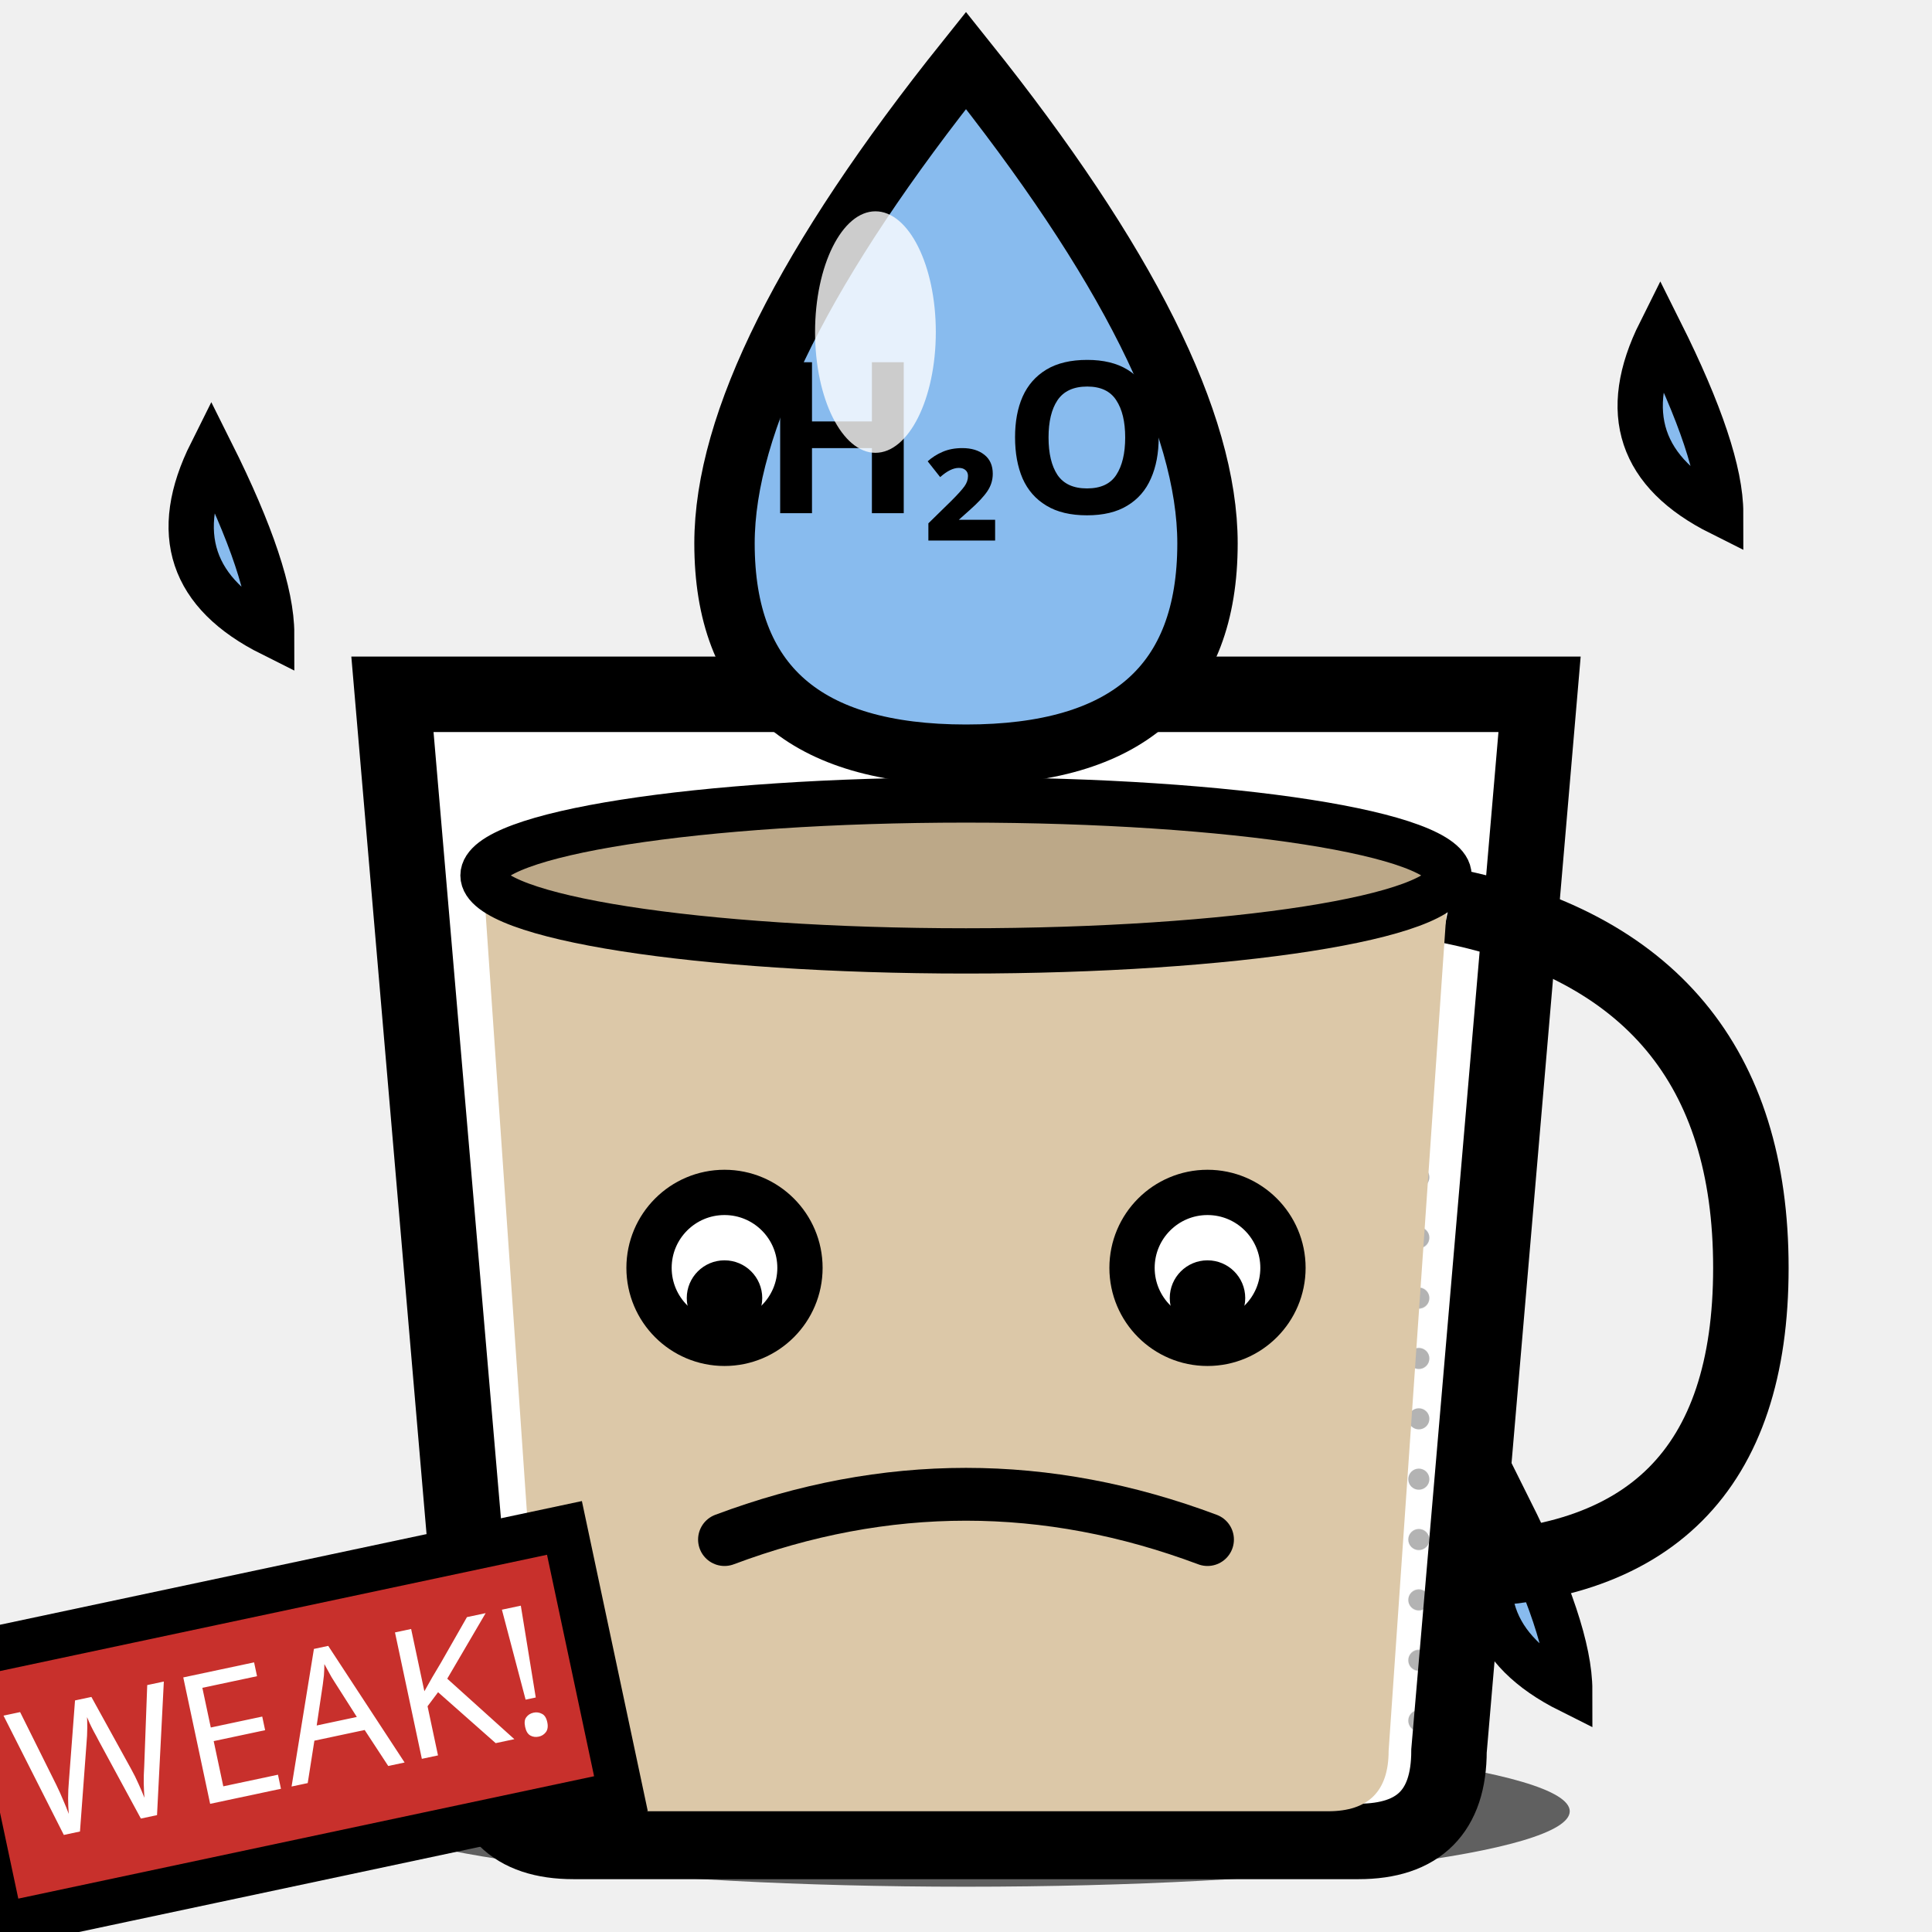
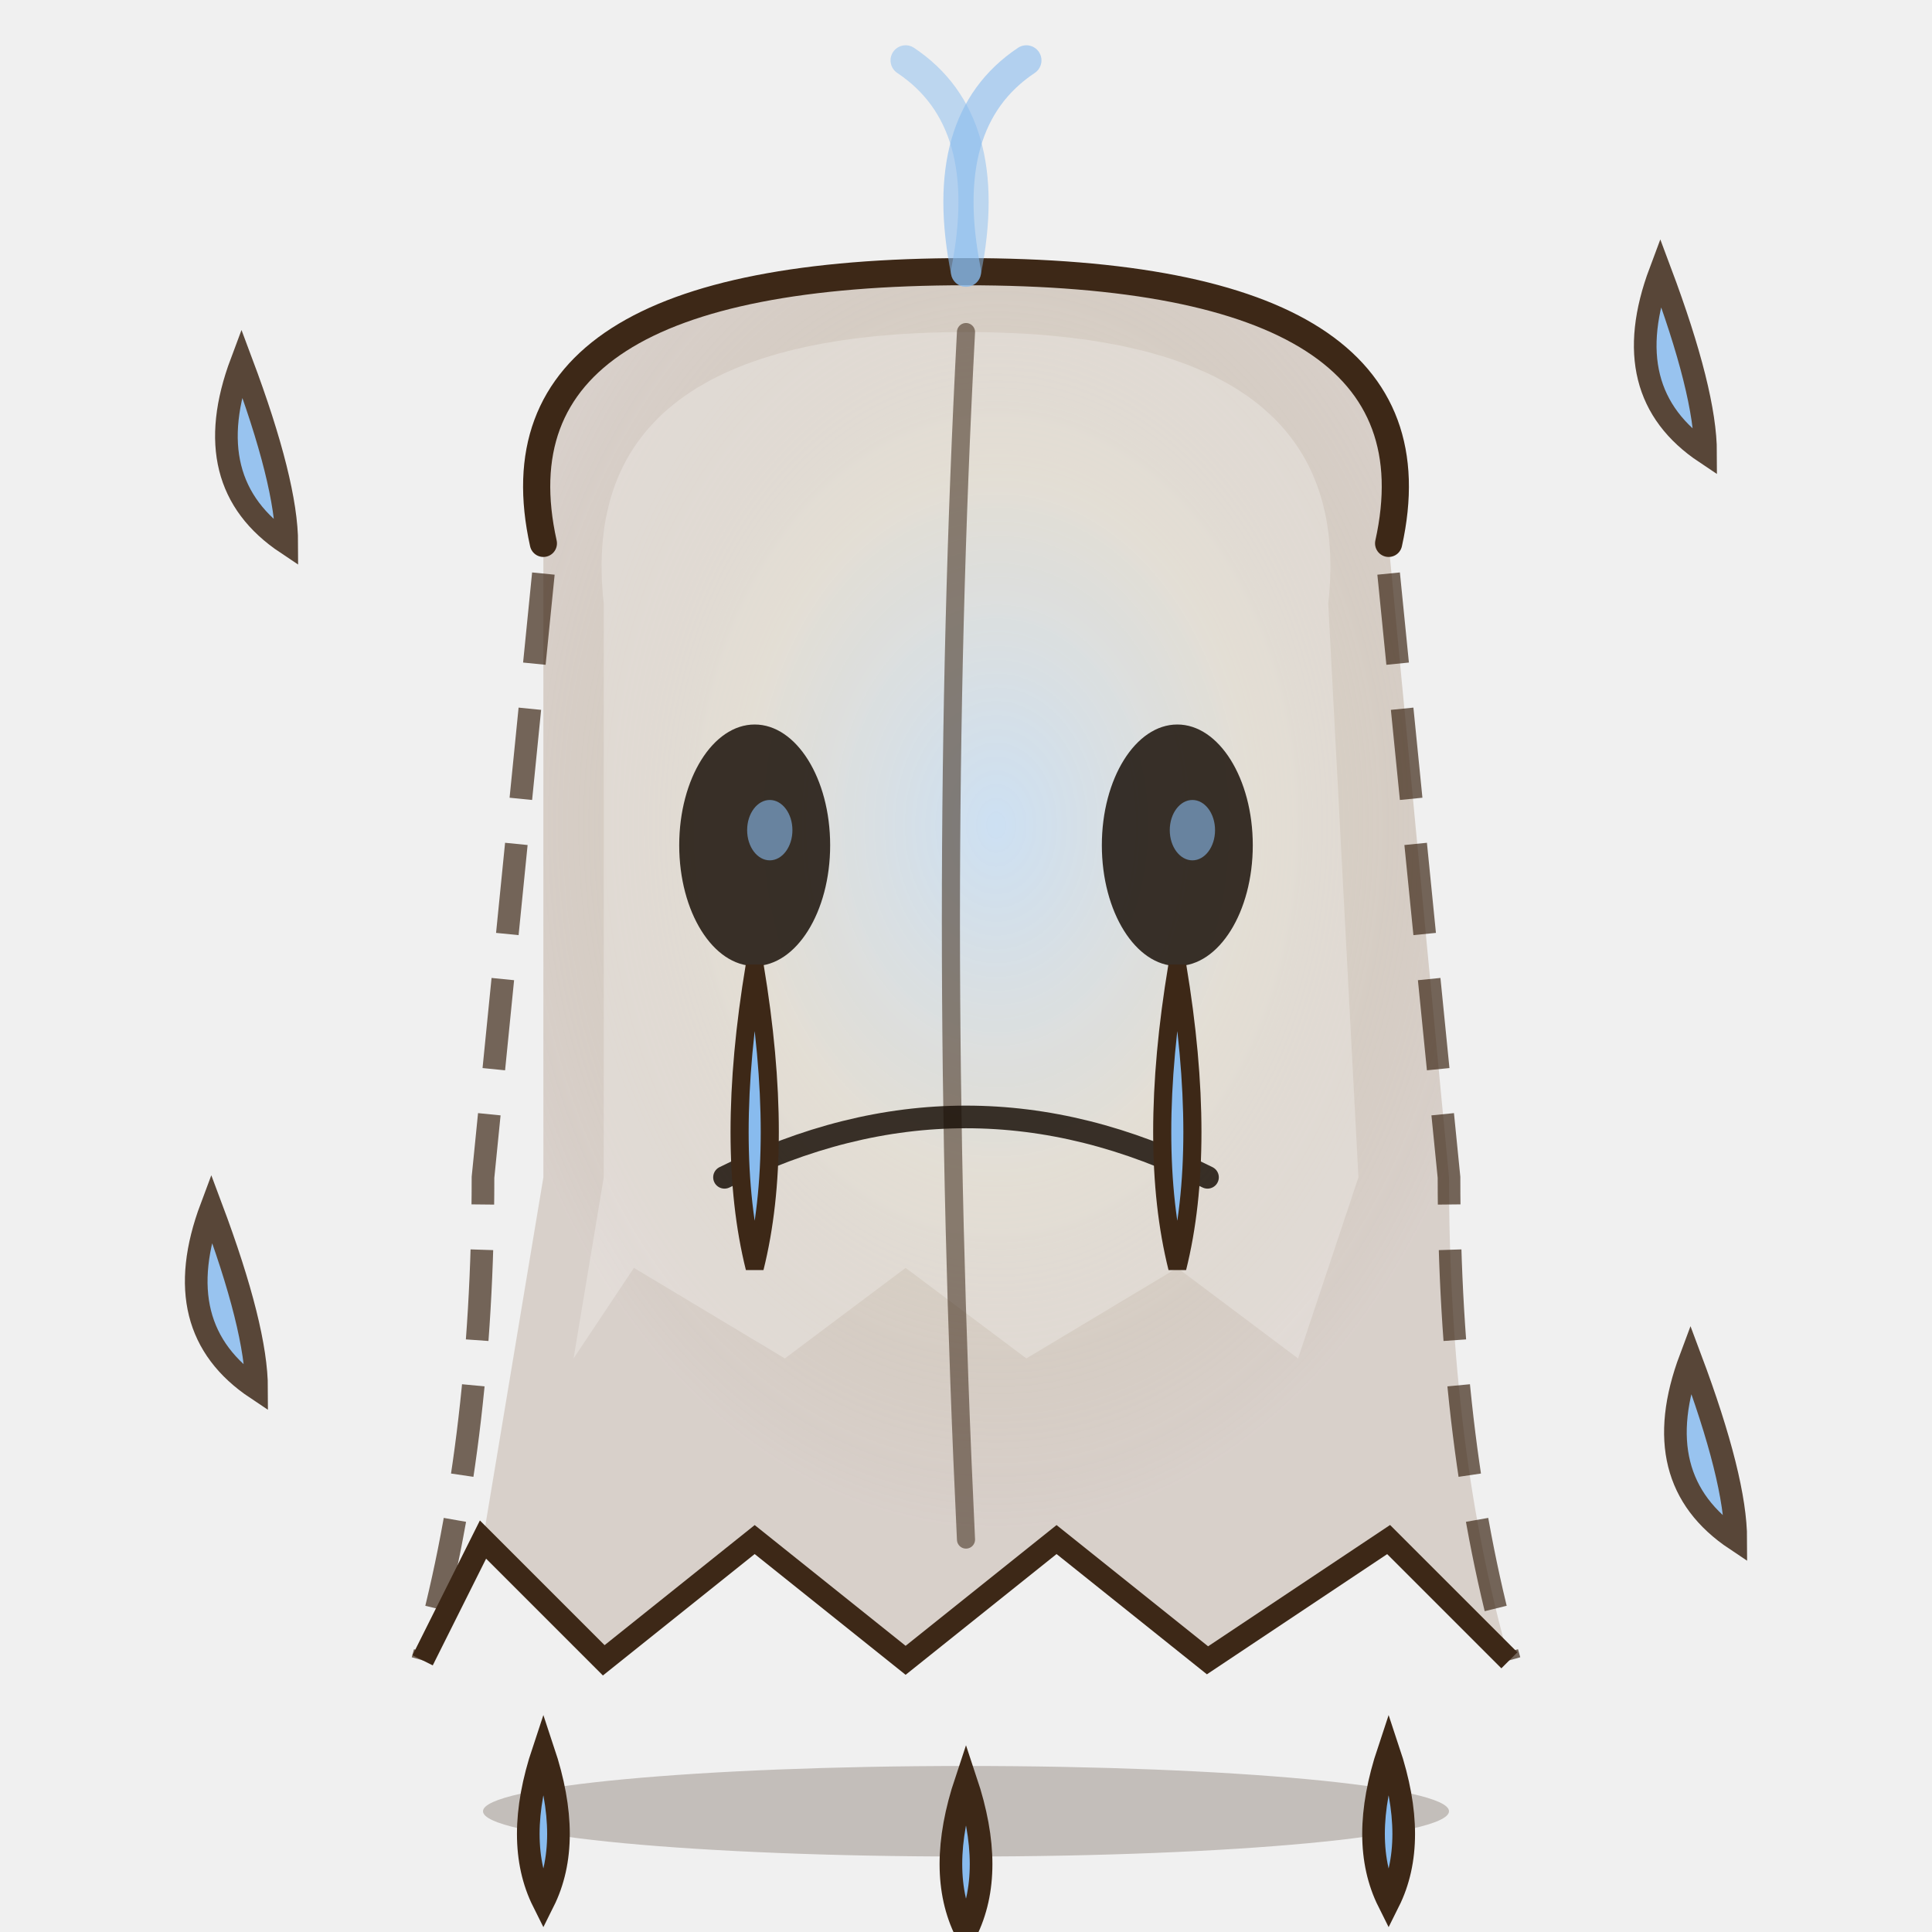
<svg xmlns="http://www.w3.org/2000/svg" viewBox="0 0 128 128" width="128" height="128">
  <defs>
-     <pattern id="ht-weak" x="0" y="0" width="4" height="4" patternUnits="userSpaceOnUse">
-       <circle cx="2" cy="2" r="0.7" fill="#000" opacity="0.3" />
-     </pattern>
+     <radialGradient id="wg-ghost" cx="0.5" cy="0.4">
+       <stop offset="0" stop-color="#88bbee" stop-opacity="0.5" />
+       <stop offset="0.5" stop-color="#b8a888" stop-opacity="0.4" />
+       <stop offset="1" stop-color="#7a5034" stop-opacity="0.2" />
+     </radialGradient>
  </defs>
-   <ellipse cx="64" cy="120" rx="40" ry="5" fill="#000" opacity="0.6" />
-   <path d="M 14 30 Q 18 38 18 42 Q 10 38 14 30 Z" fill="#88bbee" stroke="#000" stroke-width="3" />
-   <path d="M 110 22 Q 114 30 114 34 Q 106 30 110 22 Z" fill="#88bbee" stroke="#000" stroke-width="3" />
-   <path d="M 100 100 Q 104 108 104 112 Q 96 108 100 100 Z" fill="#88bbee" stroke="#000" stroke-width="3" />
-   <path d="M 26 46 L 32 116 Q 32 122 38 122 L 90 122 Q 96 122 96 116 L 102 46 Z" fill="#fff" stroke="#000" stroke-width="5" />
-   <path d="M 96 46 L 90 122 Q 96 122 96 116 Z" fill="url(#ht-weak)" />
-   <path d="M 96 60 Q 116 64 116 84 Q 116 104 96 104" fill="none" stroke="#000" stroke-width="5" />
-   <path d="M 32 58 L 36 116 Q 36 120 40 120 L 88 120 Q 92 120 92 116 L 96 58 Z" fill="#dcc8a8" />
-   <ellipse cx="64" cy="58" rx="32" ry="5" fill="#bca888" stroke="#000" stroke-width="3" />
-   <path d="M 64 4 Q 80 24 80 36 Q 80 50 64 50 Q 48 50 48 36 Q 48 24 64 4 Z" fill="#88bbee" stroke="#000" stroke-width="4" />
-   <text x="64" y="34" text-anchor="middle" font-family="Impact, sans-serif" font-size="14" font-weight="bold" fill="#000">H₂O</text>
-   <ellipse cx="58" cy="22" rx="4" ry="8" fill="#fff" opacity="0.8" />
-   <circle cx="48" cy="84" r="5" fill="#fff" stroke="#000" stroke-width="3" />
-   <circle cx="80" cy="84" r="5" fill="#fff" stroke="#000" stroke-width="3" />
-   <circle cx="48" cy="86" r="2.5" fill="#000" />
-   <circle cx="80" cy="86" r="2.5" fill="#000" />
-   <path d="M 48 102 Q 64 96 80 102" fill="none" stroke="#000" stroke-width="3.5" stroke-linecap="round" />
-   <g transform="rotate(-12 16 116)">
-     <rect x="-2" y="106" width="42" height="18" fill="#c8302c" stroke="#000" stroke-width="3" />
-     <text x="19" y="119" text-anchor="middle" font-family="Impact, sans-serif" font-size="12" fill="#fff">WEAK!</text>
-   </g>
+   <ellipse cx="64" cy="120" rx="32" ry="3" fill="#3d2817" opacity="0.25" />
+   <path d="M 16 24 Q 19 32 19 36 Q 13 32 16 24 Z" fill="#88bbee" stroke="#3d2817" stroke-width="1.5" opacity="0.85" />
+   <path d="M 110 18 Q 113 26 113 30 Q 107 26 110 18 Z" fill="#88bbee" stroke="#3d2817" stroke-width="1.5" opacity="0.85" />
+   <path d="M 14 80 Q 17 88 17 92 Q 11 88 14 80 Z" fill="#88bbee" stroke="#3d2817" stroke-width="1.5" opacity="0.85" />
+   <path d="M 112 90 Q 115 98 115 102 Q 109 98 112 90 Z" fill="#88bbee" stroke="#3d2817" stroke-width="1.5" opacity="0.85" />
+   <path d="M 36 36 Q 32 18 64 18 Q 96 18 92 36 L 96 78 Q 96 96 100 110 L 92 102 L 80 110 L 70 102 L 60 110 L 50 102 L 40 110 L 32 102 L 36 78 Z" fill="url(#wg-ghost)" />
+   <path d="M 40 40 Q 38 22 64 22 Q 90 22 88 40 L 90 78 L 86 90 L 78 84 L 68 90 L 60 84 L 52 90 L 42 84 L 38 90 L 40 78 Z" fill="#fff" opacity="0.25" />
+   <path d="M 36 36 Q 32 18 64 18 Q 96 18 92 36" fill="none" stroke="#3d2817" stroke-width="1.8" stroke-linecap="round" />
+   <path d="M 92 38 L 96 78 Q 96 96 100 110" fill="none" stroke="#3d2817" stroke-width="1.5" stroke-dasharray="6 3" opacity="0.7" />
+   <path d="M 36 38 L 32 78 Q 32 96 28 110" fill="none" stroke="#3d2817" stroke-width="1.5" stroke-dasharray="6 3" opacity="0.7" />
+   <path d="M 100 110 L 92 102 L 80 110 L 70 102 L 60 110 L 50 102 L 40 110 L 32 102 L 28 110" fill="none" stroke="#3d2817" stroke-width="1.5" />
+   <path d="M 64 22 Q 62 60 64 102" stroke="#3d2817" stroke-width="1.2" fill="none" stroke-linecap="round" opacity="0.55" />
+   <ellipse cx="50" cy="56" rx="5" ry="8" fill="#1a1108" opacity="0.85" />
+   <ellipse cx="78" cy="56" rx="5" ry="8" fill="#1a1108" opacity="0.85" />
+   <ellipse cx="51" cy="55" rx="1.5" ry="2" fill="#88bbee" opacity="0.6" />
+   <ellipse cx="79" cy="55" rx="1.5" ry="2" fill="#88bbee" opacity="0.6" />
+   <path d="M 48 78 Q 64 70 80 78" stroke="#1a1108" stroke-width="1.5" fill="none" stroke-linecap="round" opacity="0.85" />
+   <path d="M 50 64 Q 52 76 50 84 Q 48 76 50 64 Z" fill="#88bbee" stroke="#3d2817" stroke-width="1.2" />
+   <path d="M 78 64 Q 80 76 78 84 Q 76 76 78 64 Z" fill="#88bbee" stroke="#3d2817" stroke-width="1.2" />
+   <path d="M 36 116 Q 38 122 36 126 Q 34 122 36 116 Z" fill="#88bbee" stroke="#3d2817" stroke-width="1.5" />
+   <path d="M 64 118 Q 66 124 64 128 Q 62 124 64 118 Z" fill="#88bbee" stroke="#3d2817" stroke-width="1.5" />
+   <path d="M 92 116 Q 94 122 92 126 Q 90 122 92 116 Z" fill="#88bbee" stroke="#3d2817" stroke-width="1.5" />
+   <path d="M 64 18 Q 62 8 68 4" stroke="#88bbee" stroke-width="2" fill="none" stroke-linecap="round" opacity="0.6" />
+   <path d="M 64 18 Q 66 8 60 4" stroke="#88bbee" stroke-width="2" fill="none" stroke-linecap="round" opacity="0.5" />
</svg>
